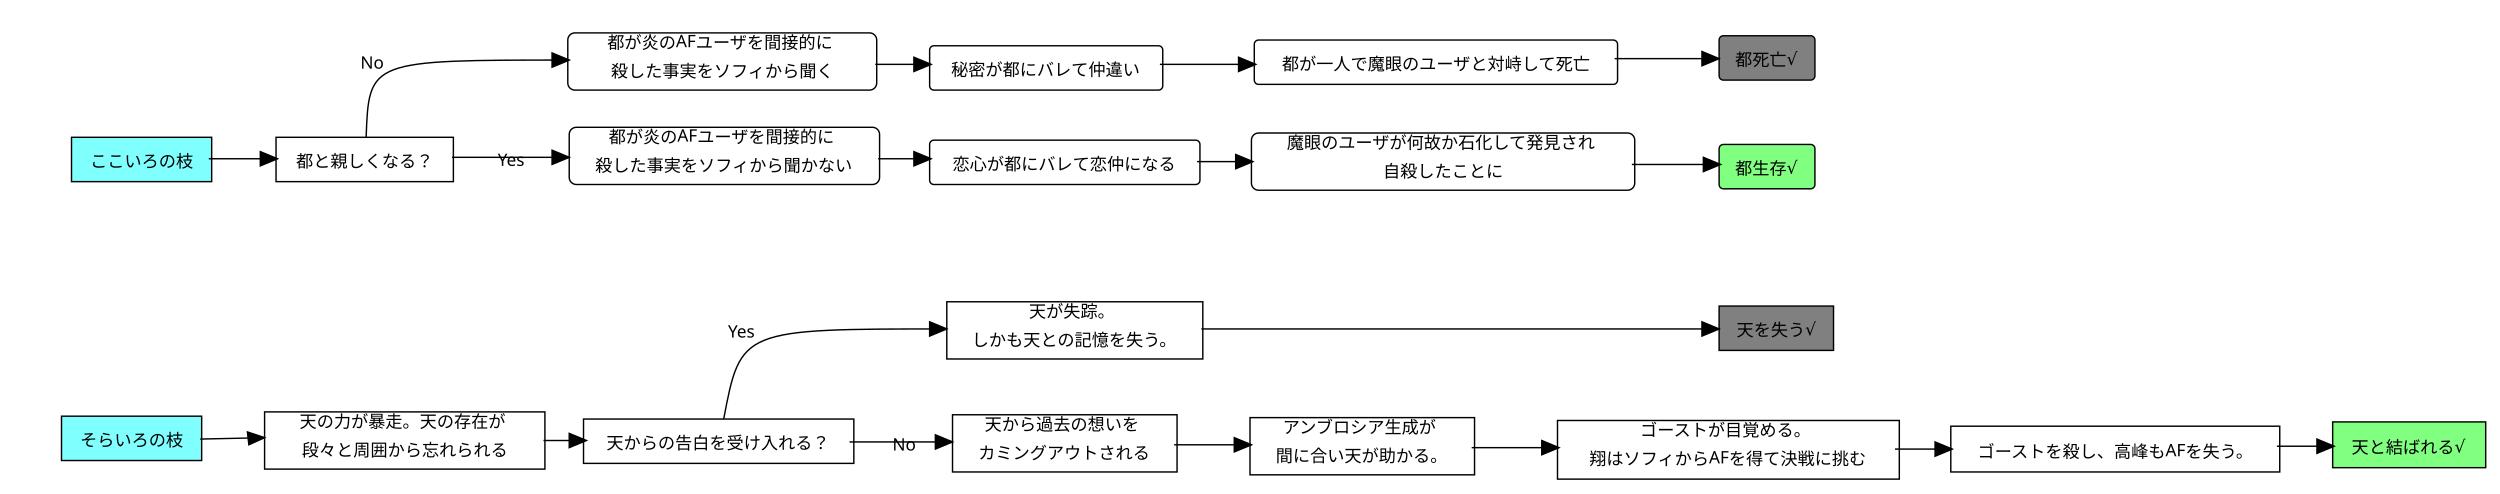
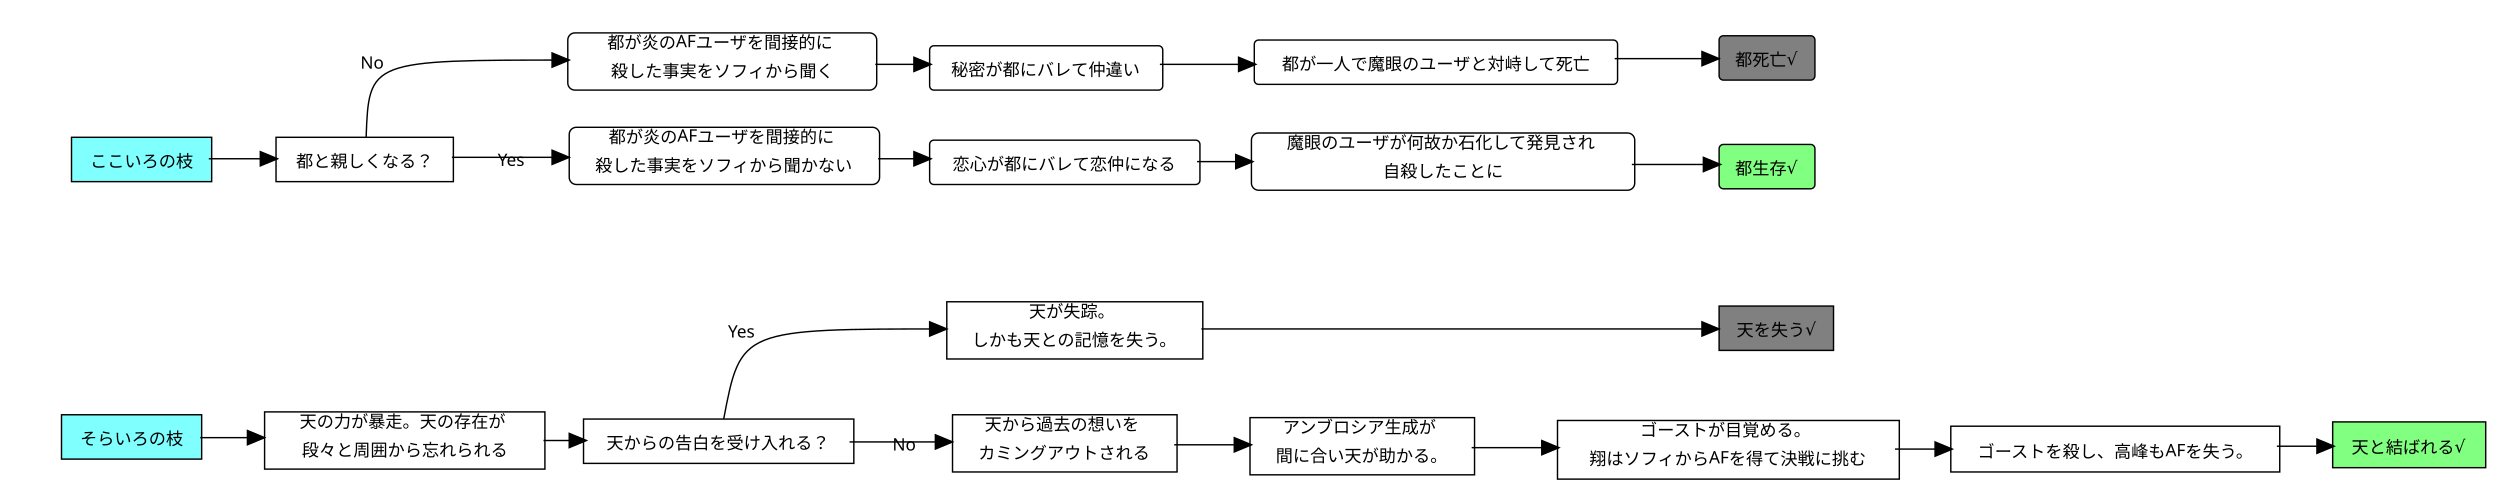
<svg xmlns="http://www.w3.org/2000/svg" xmlns:xlink="http://www.w3.org/1999/xlink" width="1748" height="345">
  <g>
    <rect x="50" y="96" width="98" height="31" style="stroke:rgb(0,0,0); stroke-width:1; fill:rgb(128,255,255)" />
    <a xlink:href="text.html#2" target="text">
      <text x="99" y="117" text-anchor="middle" style="font-size:9pt; fill:rgb(0,0,0); font-family:Meiryo; ">ここいろの枝</text>
    </a>
  </g>
  <g>
    <rect x="193" y="96" width="124" height="31" style="stroke:rgb(0,0,0); stroke-width:1; fill:none" />
    <a xlink:href="text.html#7" target="text">
      <text x="255" y="117" text-anchor="middle" style="font-size:9pt; fill:rgb(0,0,0); font-family:Meiryo; ">都と親しくなる？</text>
    </a>
  </g>
  <g>
    <rect x="398" y="89" width="217" height="40" rx="5" ry="5" style="stroke:rgb(0,0,0); stroke-width:1; fill:none" />
    <a xlink:href="text.html#8" target="text">
      <text x="506" y="100" text-anchor="middle" style="font-size:9pt; fill:rgb(0,0,0); font-family:Meiryo; ">
        <tspan>都が炎のAFユーザを間接的に
</tspan>
        <tspan x="506" dy="20">殺した事実をソフィから聞かない</tspan>
      </text>
    </a>
  </g>
  <g>
    <rect x="650" y="98" width="189" height="31" rx="3" ry="3" style="stroke:rgb(0,0,0); stroke-width:1; fill:none" />
    <a xlink:href="text.html#10" target="text">
      <text x="744" y="119" text-anchor="middle" style="font-size:9pt; fill:rgb(0,0,0); font-family:Meiryo; ">恋心が都にバレて恋仲になる</text>
    </a>
  </g>
  <g>
    <rect x="397" y="23" width="216" height="40" rx="5" ry="5" style="stroke:rgb(0,0,0); stroke-width:1; fill:none" />
    <a xlink:href="text.html#4" target="text">
      <text x="505" y="34" text-anchor="middle" style="font-size:9pt; fill:rgb(0,0,0); font-family:Meiryo; ">
        <tspan>都が炎のAFユーザを間接的に
</tspan>
        <tspan x="505" dy="20">殺した事実をソフィから聞く</tspan>
      </text>
    </a>
  </g>
  <g>
    <rect x="650" y="32" width="163" height="31" rx="3" ry="3" style="stroke:rgb(0,0,0); stroke-width:1; fill:none" />
    <a xlink:href="text.html#5" target="text">
      <text x="731" y="53" text-anchor="middle" style="font-size:9pt; fill:rgb(0,0,0); font-family:Meiryo; ">秘密が都にバレて仲違い</text>
    </a>
  </g>
  <g>
    <rect x="877" y="28" width="254" height="31" rx="3" ry="3" style="stroke:rgb(0,0,0); stroke-width:1; fill:none" />
    <a xlink:href="text.html#6" target="text">
      <text x="1004" y="49" text-anchor="middle" style="font-size:9pt; fill:rgb(0,0,0); font-family:Meiryo; ">都が一人で魔眼のユーザと対峙して死亡</text>
    </a>
  </g>
  <g>
    <rect x="875" y="93" width="268" height="40" rx="5" ry="5" style="stroke:rgb(0,0,0); stroke-width:1; fill:none" />
    <a xlink:href="text.html#11" target="text">
      <text x="1009" y="104" text-anchor="middle" style="font-size:9pt; fill:rgb(0,0,0); font-family:Meiryo; ">
        <tspan>魔眼のユーザが何故か石化して発見され
</tspan>
        <tspan x="1009" dy="20">自殺したことに</tspan>
      </text>
    </a>
  </g>
  <g>
    <rect x="1202" y="25" width="67" height="31" rx="3" ry="3" style="stroke:rgb(0,0,0); stroke-width:1; fill:rgb(128,128,128)" />
    <a xlink:href="text.html#12" target="text">
      <text x="1235" y="46" text-anchor="middle" style="font-size:9pt; fill:rgb(0,0,0); font-family:Meiryo; ">都死亡√</text>
    </a>
  </g>
  <g>
    <rect x="1202" y="101" width="67" height="31" rx="3" ry="3" style="stroke:rgb(0,0,0); stroke-width:1; fill:rgb(128,255,128)" />
    <a xlink:href="text.html#13" target="text">
      <text x="1235" y="122" text-anchor="middle" style="font-size:9pt; fill:rgb(0,0,0); font-family:Meiryo; ">都生存√</text>
    </a>
  </g>
  <g>
-     <rect x="43" y="291" width="98" height="31" style="stroke:rgb(0,0,0); stroke-width:1; fill:rgb(128,255,255)" />
+     <rect x="43" y="290" width="98" height="31" style="stroke:rgb(0,0,0); stroke-width:1; fill:rgb(128,255,255)" />
    <a xlink:href="text.html#19" target="text">
-       <text x="92" y="312" text-anchor="middle" style="font-size:9pt; fill:rgb(0,0,0); font-family:Meiryo; ">そらいろの枝</text>
+       <text x="92" y="311" text-anchor="middle" style="font-size:9pt; fill:rgb(0,0,0); font-family:Meiryo; ">そらいろの枝</text>
    </a>
  </g>
  <g>
    <rect x="408" y="293" width="189" height="31" style="stroke:rgb(0,0,0); stroke-width:1; fill:none" />
    <a xlink:href="text.html#20" target="text">
      <text x="502" y="314" text-anchor="middle" style="font-size:9pt; fill:rgb(0,0,0); font-family:Meiryo; ">天からの告白を受け入れる？</text>
    </a>
  </g>
  <g>
    <rect x="662" y="211" width="179" height="40" style="stroke:rgb(0,0,0); stroke-width:1; fill:none" />
    <a xlink:href="text.html#21" target="text">
      <text x="751" y="222" text-anchor="middle" style="font-size:9pt; fill:rgb(0,0,0); font-family:Meiryo; ">
        <tspan>天が失踪。
</tspan>
        <tspan x="751" dy="20">しかも天との記憶を失う。</tspan>
      </text>
    </a>
  </g>
  <g>
    <rect x="1202" y="214" width="80" height="31" style="stroke:rgb(0,0,0); stroke-width:1; fill:rgb(128,128,128)" />
    <a xlink:href="text.html#22" target="text">
      <text x="1242" y="235" text-anchor="middle" style="font-size:9pt; fill:rgb(0,0,0); font-family:Meiryo; ">天を失う√</text>
    </a>
  </g>
  <g>
    <rect x="1089" y="294" width="239" height="41" style="stroke:rgb(0,0,0); stroke-width:1; fill:none" />
    <a xlink:href="text.html#26" target="text">
      <text x="1208" y="305" text-anchor="middle" style="font-size:9pt; fill:rgb(0,0,0); font-family:Meiryo; ">
        <tspan>ゴーストが目覚める。
</tspan>
        <tspan x="1208" dy="20">翔はソフィからAFを得て決戦に挑む</tspan>
      </text>
    </a>
  </g>
  <g>
    <rect x="1364" y="298" width="230" height="32" style="stroke:rgb(0,0,0); stroke-width:1; fill:none" />
    <a xlink:href="text.html#27" target="text">
      <text x="1479" y="320" text-anchor="middle" style="font-size:9pt; fill:rgb(0,0,0); font-family:Meiryo; ">ゴーストを殺し、高峰もAFを失う。</text>
    </a>
  </g>
  <g>
    <rect x="1631" y="295" width="107" height="32" style="stroke:rgb(0,0,0); stroke-width:1; fill:rgb(128,255,128)" />
    <a xlink:href="text.html#28" target="text">
      <text x="1684" y="317" text-anchor="middle" style="font-size:9pt; fill:rgb(0,0,0); font-family:Meiryo; ">天と結ばれる√</text>
    </a>
  </g>
  <g>
    <rect x="874" y="292" width="157" height="40" style="stroke:rgb(0,0,0); stroke-width:1; fill:none" />
    <a xlink:href="text.html#23" target="text">
      <text x="952" y="303" text-anchor="middle" style="font-size:9pt; fill:rgb(0,0,0); font-family:Meiryo; ">
        <tspan>アンブロシア生成が
</tspan>
        <tspan x="952" dy="20">間に合い天が助かる。</tspan>
      </text>
    </a>
  </g>
  <g>
    <rect x="185" y="288" width="196" height="40" style="stroke:rgb(0,0,0); stroke-width:1; fill:none" />
    <a xlink:href="text.html#25" target="text">
      <text x="283" y="299" text-anchor="middle" style="font-size:9pt; fill:rgb(0,0,0); font-family:Meiryo; ">
        <tspan>天の力が暴走。天の存在が
</tspan>
        <tspan x="283" dy="20">段々と周囲から忘れられる</tspan>
      </text>
    </a>
  </g>
  <g>
    <rect x="666" y="290" width="157" height="40" style="stroke:rgb(0,0,0); stroke-width:1; fill:none" />
    <a xlink:href="text.html#24" target="text">
      <text x="744" y="301" text-anchor="middle" style="font-size:9pt; fill:rgb(0,0,0); font-family:Meiryo; ">
        <tspan>天から過去の想いを
</tspan>
        <tspan x="744" dy="20">カミングアウトされる</tspan>
      </text>
    </a>
  </g>
  <g>
    <path d="M 256 96 C 258 42 258 42 398 42" stroke="rgb(0,0,0)" fill="none" stroke-width="1" />
    <text x="252" y="48" style="font-size:9pt; fill:rgb(0,0,0); font-family:Meiryo; ">No</text>
    <path d="M 398 42 L 386 37 L 386 47 z" style="fill:rgb(0,0,0); stroke:rgb(0,0,0); stroke-width:1;" />
  </g>
  <g>
    <line x1="612" y1="45" x2="651" y2="45" style="stroke:rgb(0,0,0); stroke-width:1;" />
    <path d="M 651 45 L 639 40 L 639 50 z" style="fill:rgb(0,0,0); stroke:rgb(0,0,0); stroke-width:1;" />
  </g>
  <g>
    <line x1="811" y1="45" x2="878" y2="45" style="stroke:rgb(0,0,0); stroke-width:1;" />
    <path d="M 878 45 L 866 40 L 866 50 z" style="fill:rgb(0,0,0); stroke:rgb(0,0,0); stroke-width:1;" />
  </g>
  <g>
    <line x1="316" y1="110" x2="398" y2="110" style="stroke:rgb(0,0,0); stroke-width:1;" />
    <text x="348" y="116" style="font-size:9pt; fill:rgb(0,0,0); font-family:Meiryo; ">Yes</text>
    <path d="M 398 110 L 386 105 L 386 115 z" style="fill:rgb(0,0,0); stroke:rgb(0,0,0); stroke-width:1;" />
  </g>
  <g>
    <line x1="614" y1="111" x2="651" y2="111" style="stroke:rgb(0,0,0); stroke-width:1;" />
    <path d="M 651 111 L 639 106 L 639 116 z" style="fill:rgb(0,0,0); stroke:rgb(0,0,0); stroke-width:1;" />
  </g>
  <g>
    <line x1="837" y1="113" x2="876" y2="113" style="stroke:rgb(0,0,0); stroke-width:1;" />
    <path d="M 876 113 L 864 108 L 864 118 z" style="fill:rgb(0,0,0); stroke:rgb(0,0,0); stroke-width:1;" />
  </g>
  <g>
    <line x1="1141" y1="115" x2="1203" y2="115" style="stroke:rgb(0,0,0); stroke-width:1;" />
    <path d="M 1203 115 L 1191 110 L 1191 120 z" style="fill:rgb(0,0,0); stroke:rgb(0,0,0); stroke-width:1;" />
  </g>
  <g>
    <line x1="1129" y1="41" x2="1202" y2="41" style="stroke:rgb(0,0,0); stroke-width:1;" />
    <path d="M 1202 41 L 1190 36 L 1190 46 z" style="fill:rgb(0,0,0); stroke:rgb(0,0,0); stroke-width:1;" />
  </g>
  <g>
    <line x1="146" y1="111" x2="194" y2="111" style="stroke:rgb(0,0,0); stroke-width:1;" />
    <path d="M 194 111 L 182 106 L 182 116 z" style="fill:rgb(0,0,0); stroke:rgb(0,0,0); stroke-width:1;" />
  </g>
  <g>
-     <line x1="140" y1="307" x2="185" y2="306" style="stroke:rgb(0,0,0); stroke-width:1;" />
-     <path d="M 185 306 L 173 302 L 174 311 z" style="fill:rgb(0,0,0); stroke:rgb(0,0,0); stroke-width:1;" />
+     <line x1="140" y1="306" x2="185" y2="306" style="stroke:rgb(0,0,0); stroke-width:1;" />
+     <path d="M 185 306 L 173 301 L 173 311 z" style="fill:rgb(0,0,0); stroke:rgb(0,0,0); stroke-width:1;" />
  </g>
  <g>
    <line x1="380" y1="308" x2="410" y2="308" style="stroke:rgb(0,0,0); stroke-width:1;" />
    <path d="M 410 308 L 398 303 L 398 313 z" style="fill:rgb(0,0,0); stroke:rgb(0,0,0); stroke-width:1;" />
  </g>
  <g>
    <path d="M 506 293 C 518 230 518 230 662 230" stroke="rgb(0,0,0)" fill="none" stroke-width="1" />
    <text x="509" y="236" style="font-size:9pt; fill:rgb(0,0,0); font-family:Meiryo; ">Yes</text>
    <path d="M 662 230 L 650 225 L 650 235 z" style="fill:rgb(0,0,0); stroke:rgb(0,0,0); stroke-width:1;" />
  </g>
  <g>
    <line x1="594" y1="309" x2="666" y2="309" style="stroke:rgb(0,0,0); stroke-width:1;" />
    <text x="624" y="315" style="font-size:9pt; fill:rgb(0,0,0); font-family:Meiryo; ">No</text>
    <path d="M 666 309 L 654 304 L 654 314 z" style="fill:rgb(0,0,0); stroke:rgb(0,0,0); stroke-width:1;" />
  </g>
  <g>
    <line x1="821" y1="311" x2="875" y2="311" style="stroke:rgb(0,0,0); stroke-width:1;" />
    <path d="M 875 311 L 863 306 L 863 316 z" style="fill:rgb(0,0,0); stroke:rgb(0,0,0); stroke-width:1;" />
  </g>
  <g>
    <line x1="840" y1="230" x2="1202" y2="230" style="stroke:rgb(0,0,0); stroke-width:1;" />
    <path d="M 1202 230 L 1190 225 L 1190 235 z" style="fill:rgb(0,0,0); stroke:rgb(0,0,0); stroke-width:1;" />
  </g>
  <g>
    <line x1="1029" y1="313" x2="1090" y2="313" style="stroke:rgb(0,0,0); stroke-width:1;" />
    <path d="M 1090 313 L 1078 308 L 1078 318 z" style="fill:rgb(0,0,0); stroke:rgb(0,0,0); stroke-width:1;" />
  </g>
  <g>
    <line x1="1325" y1="314" x2="1365" y2="314" style="stroke:rgb(0,0,0); stroke-width:1;" />
    <path d="M 1365 314 L 1353 309 L 1353 319 z" style="fill:rgb(0,0,0); stroke:rgb(0,0,0); stroke-width:1;" />
  </g>
  <g>
    <line x1="1592" y1="312" x2="1632" y2="312" style="stroke:rgb(0,0,0); stroke-width:1;" />
    <path d="M 1632 312 L 1620 307 L 1620 317 z" style="fill:rgb(0,0,0); stroke:rgb(0,0,0); stroke-width:1;" />
  </g>
</svg>
